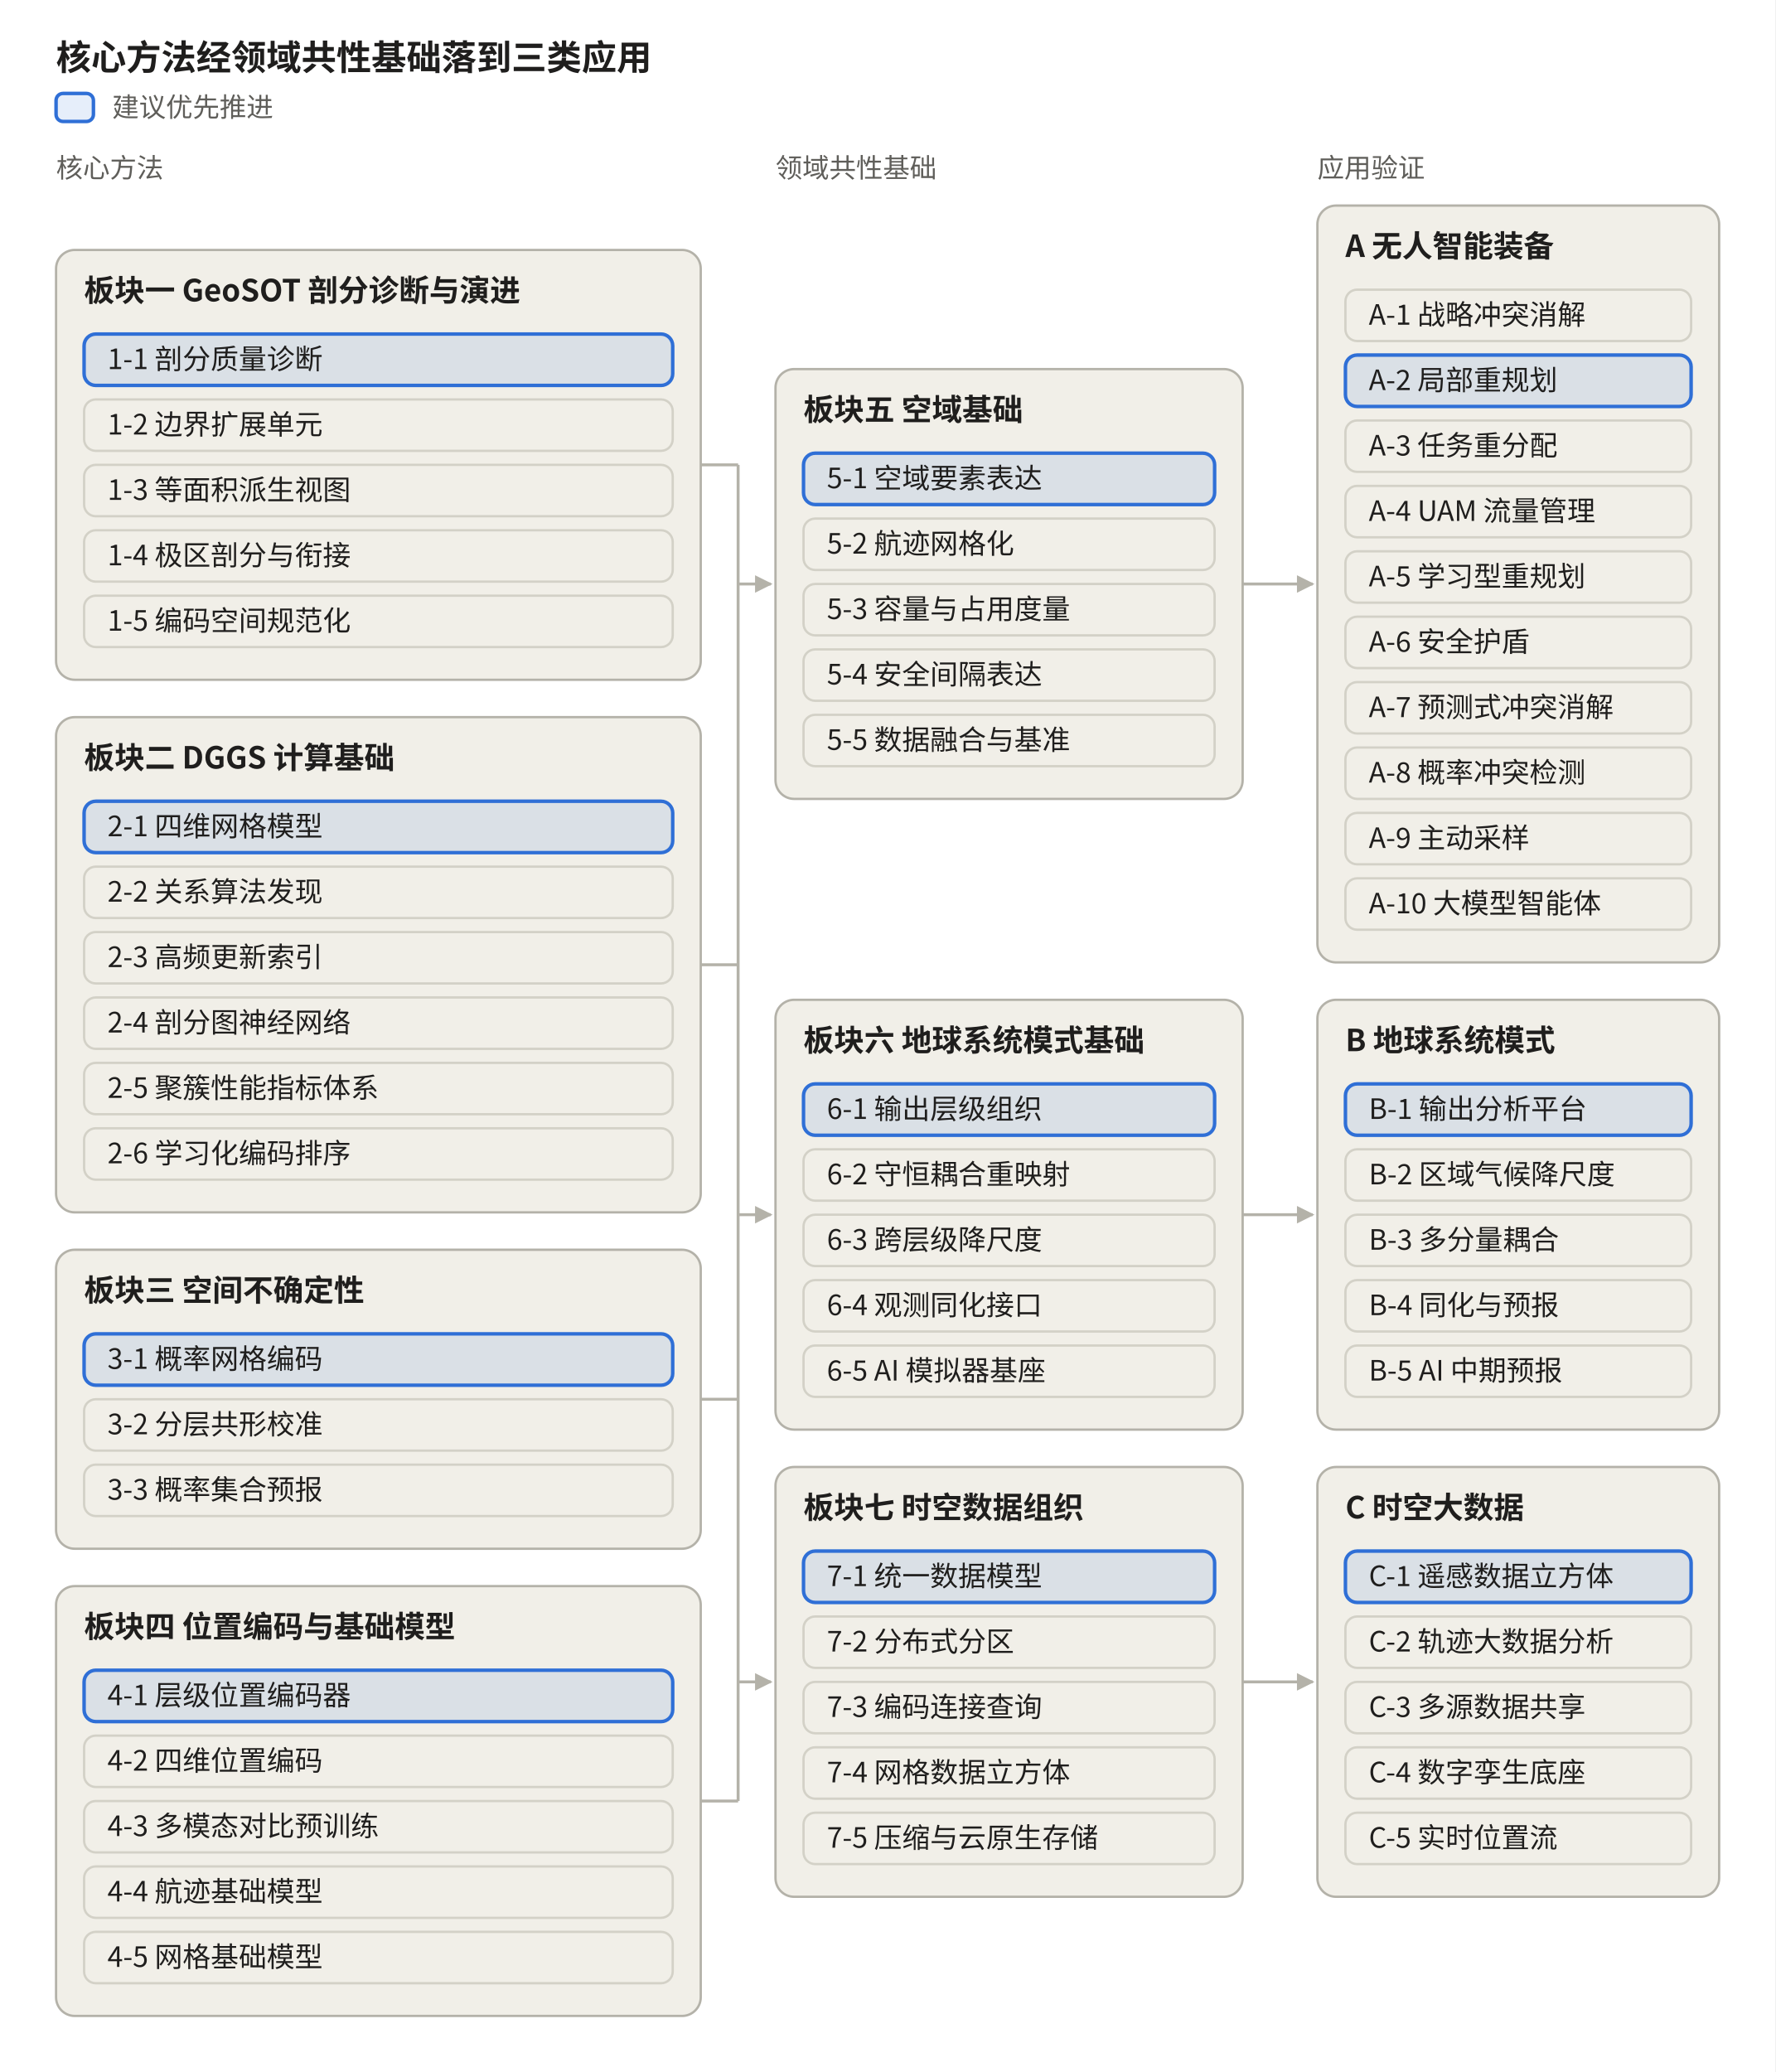
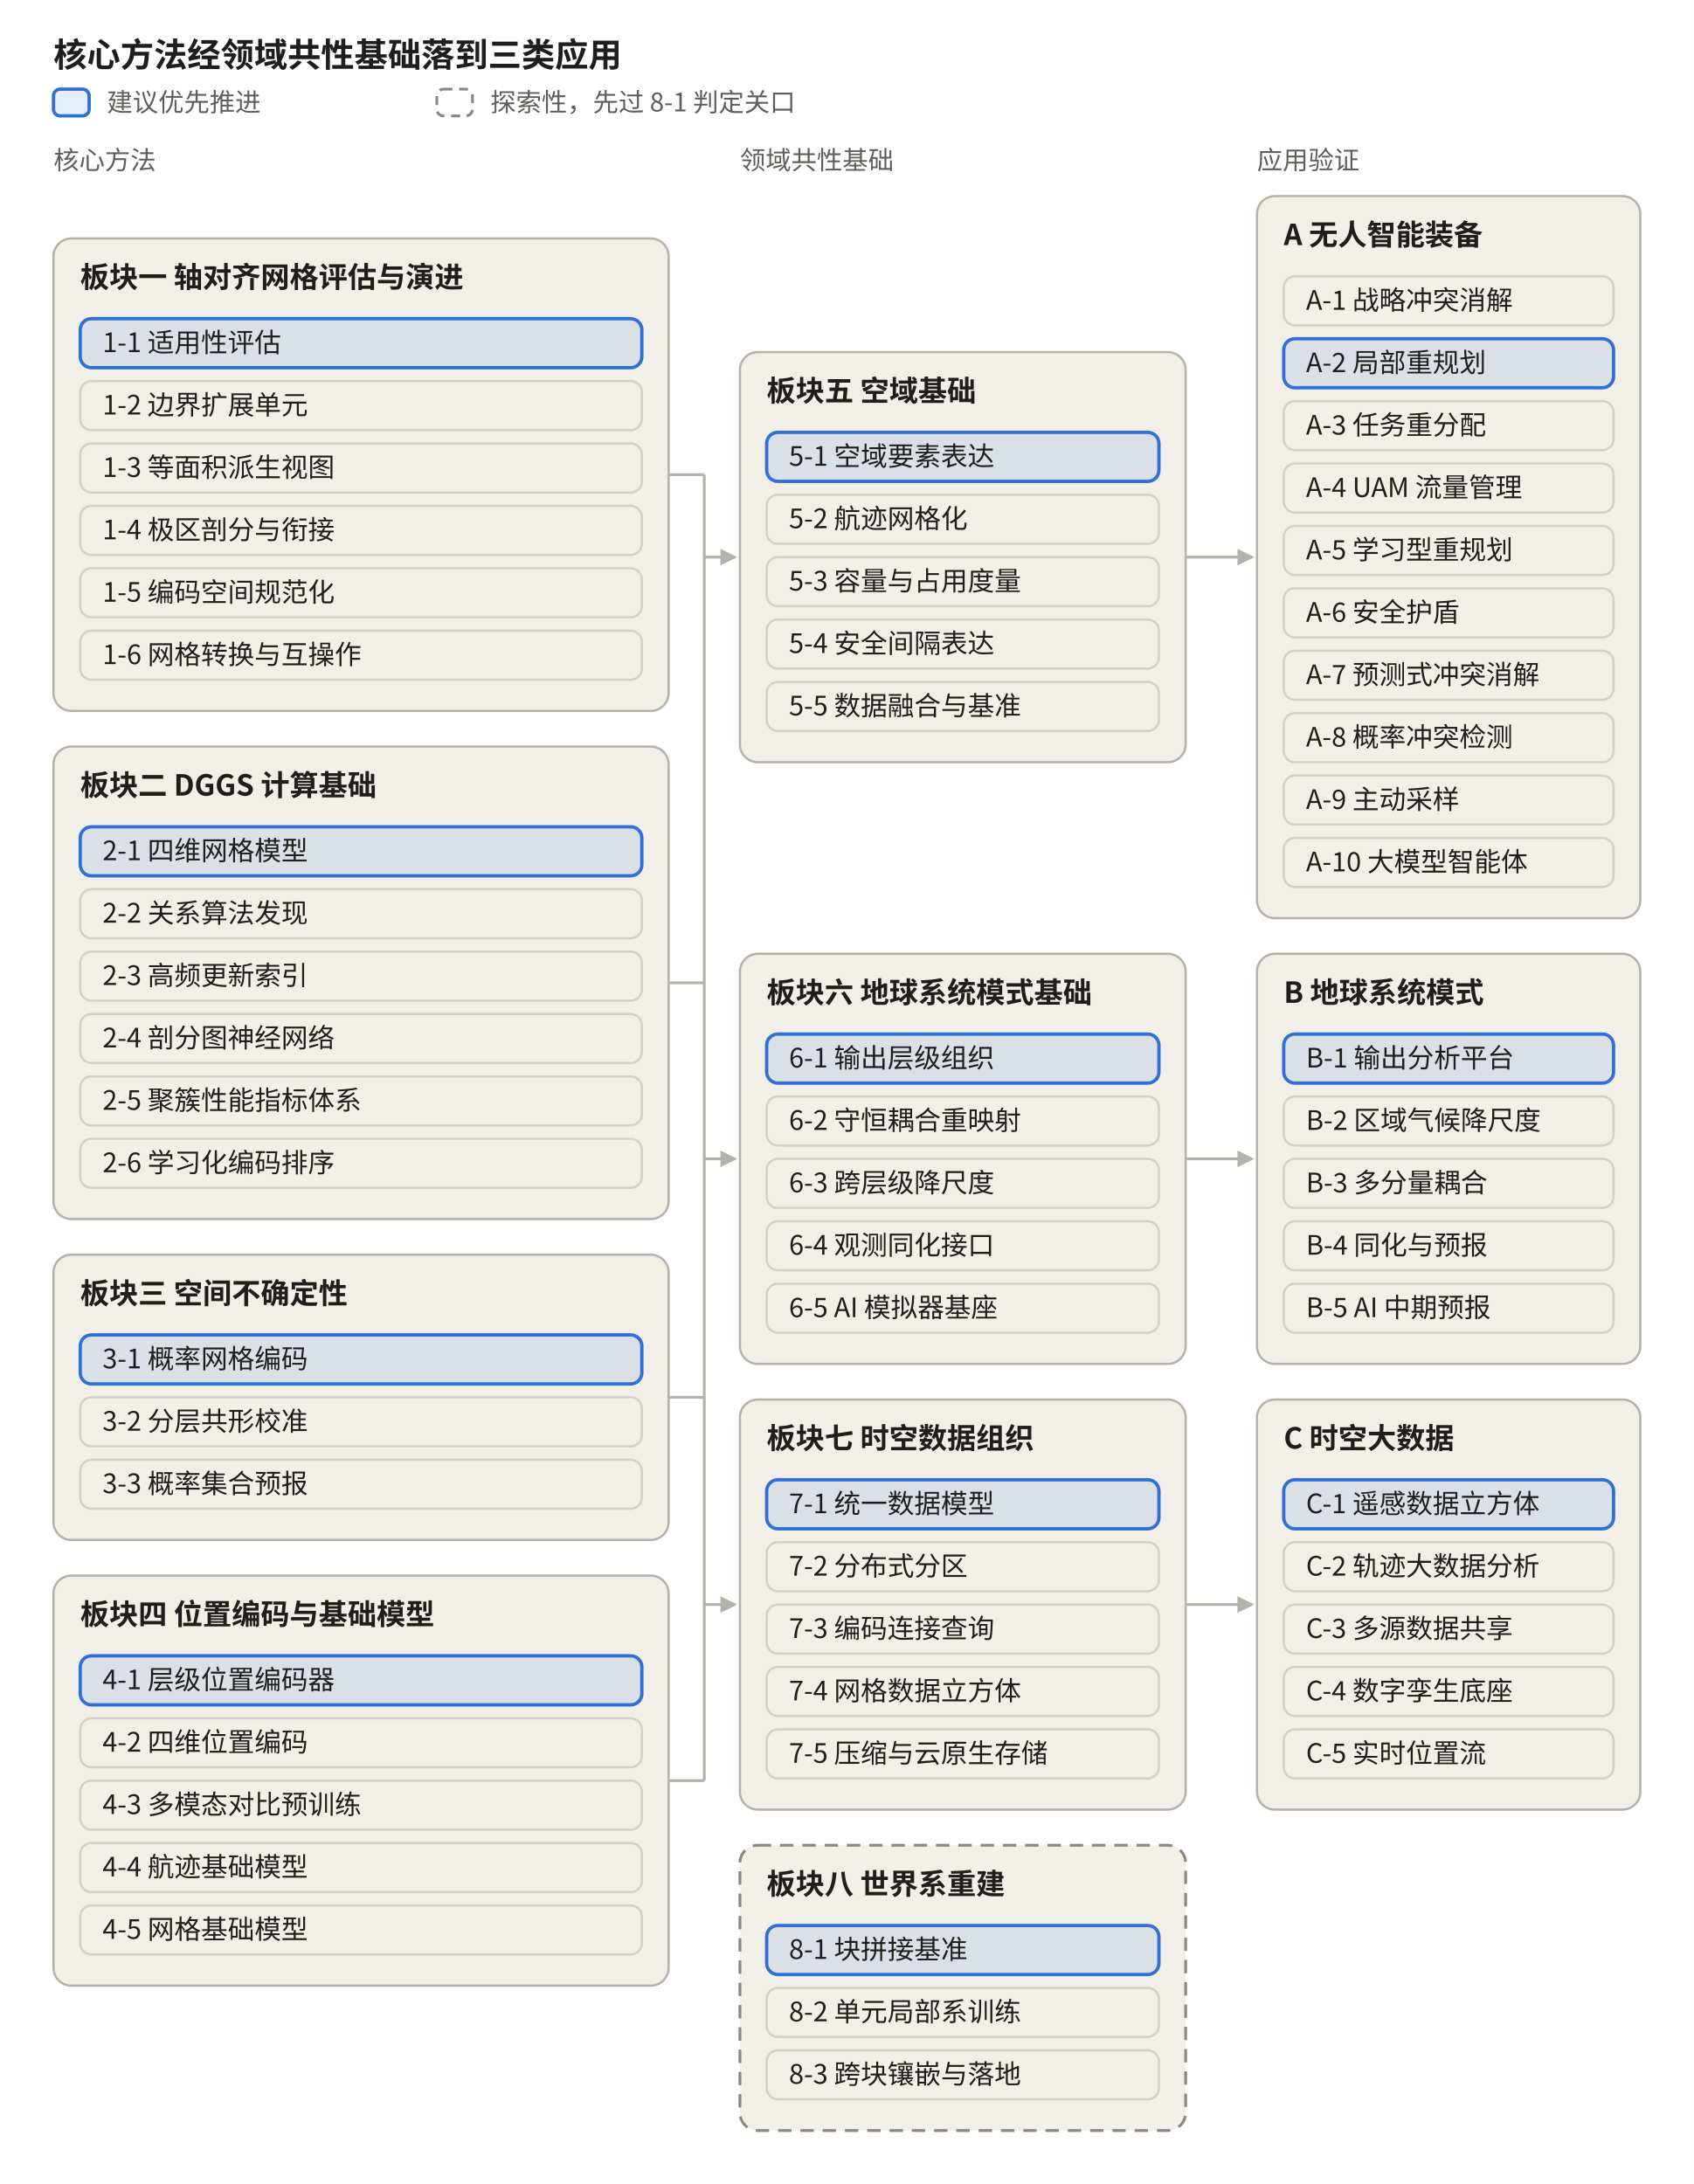
- <svg xmlns="http://www.w3.org/2000/svg" viewBox="0 0 760 887" width="1520" height="1774" font-family="PingFang SC, Microsoft YaHei, Noto Sans CJK SC, Source Han Sans SC, sans-serif">
-   <rect width="760" height="887" fill="#FFFFFF" />
+ <svg xmlns="http://www.w3.org/2000/svg" viewBox="0 0 760 980" width="1520" height="1960" font-family="PingFang SC, Microsoft YaHei, Noto Sans CJK SC, Source Han Sans SC, sans-serif">
+   <rect width="760" height="980" fill="#FFFFFF" />
  <text x="24" y="30" font-size="15" font-weight="600" fill="#1F1E1D" text-anchor="start">核心方法经领域共性基础落到三类应用</text>
  <rect x="24" y="40" width="16" height="12" rx="3" fill="#2F6FD6" fill-opacity="0.12" stroke="#2F6FD6" stroke-width="1.5" />
  <text x="48" y="50" font-size="11.5" font-weight="400" fill="#5F5E5A" text-anchor="start">建议优先推进</text>
+   <rect x="196" y="40" width="16" height="12" rx="3" fill="none" stroke="#8A8880" stroke-width="1.25" stroke-dasharray="4 3" />
+   <text x="220" y="50" font-size="11.5" font-weight="400" fill="#5F5E5A" text-anchor="start">探索性，先过 8-1 判定关口</text>
  <text x="24" y="76" font-size="11.5" font-weight="400" fill="#5F5E5A" text-anchor="start">核心方法</text>
  <text x="332" y="76" font-size="11.5" font-weight="400" fill="#5F5E5A" text-anchor="start">领域共性基础</text>
  <text x="564" y="76" font-size="11.5" font-weight="400" fill="#5F5E5A" text-anchor="start">应用验证</text>
  <defs>
    <marker id="a" viewBox="0 0 10 10" refX="9" refY="5" markerWidth="6" markerHeight="6" orient="auto">
      <path d="M0 0L10 5L0 10z" fill="#B4B2A9" />
    </marker>
  </defs>
  <g fill="none" stroke="#B4B2A9" stroke-width="1.25">
-     <path d="M300 199H316M300 413H316M300 599H316M300 771H316M316 199V771" />
+     <path d="M300 213H316M300 441H316M300 627H316M300 799H316M316 213V799" />
    <path d="M316 250H330" marker-end="url(#a)" />
    <path d="M532 250H562" marker-end="url(#a)" />
    <path d="M316 520H330" marker-end="url(#a)" />
    <path d="M532 520H562" marker-end="url(#a)" />
    <path d="M316 720H330" marker-end="url(#a)" />
    <path d="M532 720H562" marker-end="url(#a)" />
  </g>
-   <rect x="24" y="107" width="276" height="184" rx="8" fill="#F1EFE8" stroke="#B4B2A9" />
-   <text x="36" y="129" font-size="13" font-weight="600" fill="#1F1E1D" text-anchor="start">板块一 GeoSOT 剖分诊断与演进</text>
+   <rect x="24" y="107" width="276" height="212" rx="8" fill="#F1EFE8" stroke="#B4B2A9" />
+   <text x="36" y="129" font-size="13" font-weight="600" fill="#1F1E1D" text-anchor="start">板块一 轴对齐网格评估与演进</text>
  <rect x="36" y="143" width="252" height="22" rx="5" fill="#2F6FD6" fill-opacity="0.12" stroke="#2F6FD6" stroke-width="1.5" />
-   <text x="46" y="158" font-size="12" font-weight="400" fill="#1F1E1D" text-anchor="start">1-1 剖分质量诊断</text>
+   <text x="46" y="158" font-size="12" font-weight="400" fill="#1F1E1D" text-anchor="start">1-1 适用性评估</text>
  <rect x="36" y="171" width="252" height="22" rx="5" fill="none" fill-opacity="1" stroke="#D3D1C7" stroke-width="1" />
  <text x="46" y="186" font-size="12" font-weight="400" fill="#1F1E1D" text-anchor="start">1-2 边界扩展单元</text>
  <rect x="36" y="199" width="252" height="22" rx="5" fill="none" fill-opacity="1" stroke="#D3D1C7" stroke-width="1" />
  <text x="46" y="214" font-size="12" font-weight="400" fill="#1F1E1D" text-anchor="start">1-3 等面积派生视图</text>
  <rect x="36" y="227" width="252" height="22" rx="5" fill="none" fill-opacity="1" stroke="#D3D1C7" stroke-width="1" />
  <text x="46" y="242" font-size="12" font-weight="400" fill="#1F1E1D" text-anchor="start">1-4 极区剖分与衔接</text>
  <rect x="36" y="255" width="252" height="22" rx="5" fill="none" fill-opacity="1" stroke="#D3D1C7" stroke-width="1" />
  <text x="46" y="270" font-size="12" font-weight="400" fill="#1F1E1D" text-anchor="start">1-5 编码空间规范化</text>
-   <rect x="24" y="307" width="276" height="212" rx="8" fill="#F1EFE8" stroke="#B4B2A9" />
-   <text x="36" y="329" font-size="13" font-weight="600" fill="#1F1E1D" text-anchor="start">板块二 DGGS 计算基础</text>
-   <rect x="36" y="343" width="252" height="22" rx="5" fill="#2F6FD6" fill-opacity="0.12" stroke="#2F6FD6" stroke-width="1.5" />
-   <text x="46" y="358" font-size="12" font-weight="400" fill="#1F1E1D" text-anchor="start">2-1 四维网格模型</text>
-   <rect x="36" y="371" width="252" height="22" rx="5" fill="none" fill-opacity="1" stroke="#D3D1C7" stroke-width="1" />
-   <text x="46" y="386" font-size="12" font-weight="400" fill="#1F1E1D" text-anchor="start">2-2 关系算法发现</text>
+   <rect x="36" y="283" width="252" height="22" rx="5" fill="none" fill-opacity="1" stroke="#D3D1C7" stroke-width="1" />
+   <text x="46" y="298" font-size="12" font-weight="400" fill="#1F1E1D" text-anchor="start">1-6 网格转换与互操作</text>
+   <rect x="24" y="335" width="276" height="212" rx="8" fill="#F1EFE8" stroke="#B4B2A9" />
+   <text x="36" y="357" font-size="13" font-weight="600" fill="#1F1E1D" text-anchor="start">板块二 DGGS 计算基础</text>
+   <rect x="36" y="371" width="252" height="22" rx="5" fill="#2F6FD6" fill-opacity="0.12" stroke="#2F6FD6" stroke-width="1.5" />
+   <text x="46" y="386" font-size="12" font-weight="400" fill="#1F1E1D" text-anchor="start">2-1 四维网格模型</text>
  <rect x="36" y="399" width="252" height="22" rx="5" fill="none" fill-opacity="1" stroke="#D3D1C7" stroke-width="1" />
-   <text x="46" y="414" font-size="12" font-weight="400" fill="#1F1E1D" text-anchor="start">2-3 高频更新索引</text>
+   <text x="46" y="414" font-size="12" font-weight="400" fill="#1F1E1D" text-anchor="start">2-2 关系算法发现</text>
  <rect x="36" y="427" width="252" height="22" rx="5" fill="none" fill-opacity="1" stroke="#D3D1C7" stroke-width="1" />
-   <text x="46" y="442" font-size="12" font-weight="400" fill="#1F1E1D" text-anchor="start">2-4 剖分图神经网络</text>
+   <text x="46" y="442" font-size="12" font-weight="400" fill="#1F1E1D" text-anchor="start">2-3 高频更新索引</text>
  <rect x="36" y="455" width="252" height="22" rx="5" fill="none" fill-opacity="1" stroke="#D3D1C7" stroke-width="1" />
-   <text x="46" y="470" font-size="12" font-weight="400" fill="#1F1E1D" text-anchor="start">2-5 聚簇性能指标体系</text>
+   <text x="46" y="470" font-size="12" font-weight="400" fill="#1F1E1D" text-anchor="start">2-4 剖分图神经网络</text>
  <rect x="36" y="483" width="252" height="22" rx="5" fill="none" fill-opacity="1" stroke="#D3D1C7" stroke-width="1" />
-   <text x="46" y="498" font-size="12" font-weight="400" fill="#1F1E1D" text-anchor="start">2-6 学习化编码排序</text>
-   <rect x="24" y="535" width="276" height="128" rx="8" fill="#F1EFE8" stroke="#B4B2A9" />
-   <text x="36" y="557" font-size="13" font-weight="600" fill="#1F1E1D" text-anchor="start">板块三 空间不确定性</text>
-   <rect x="36" y="571" width="252" height="22" rx="5" fill="#2F6FD6" fill-opacity="0.12" stroke="#2F6FD6" stroke-width="1.5" />
-   <text x="46" y="586" font-size="12" font-weight="400" fill="#1F1E1D" text-anchor="start">3-1 概率网格编码</text>
-   <rect x="36" y="599" width="252" height="22" rx="5" fill="none" fill-opacity="1" stroke="#D3D1C7" stroke-width="1" />
-   <text x="46" y="614" font-size="12" font-weight="400" fill="#1F1E1D" text-anchor="start">3-2 分层共形校准</text>
+   <text x="46" y="498" font-size="12" font-weight="400" fill="#1F1E1D" text-anchor="start">2-5 聚簇性能指标体系</text>
+   <rect x="36" y="511" width="252" height="22" rx="5" fill="none" fill-opacity="1" stroke="#D3D1C7" stroke-width="1" />
+   <text x="46" y="526" font-size="12" font-weight="400" fill="#1F1E1D" text-anchor="start">2-6 学习化编码排序</text>
+   <rect x="24" y="563" width="276" height="128" rx="8" fill="#F1EFE8" stroke="#B4B2A9" />
+   <text x="36" y="585" font-size="13" font-weight="600" fill="#1F1E1D" text-anchor="start">板块三 空间不确定性</text>
+   <rect x="36" y="599" width="252" height="22" rx="5" fill="#2F6FD6" fill-opacity="0.12" stroke="#2F6FD6" stroke-width="1.5" />
+   <text x="46" y="614" font-size="12" font-weight="400" fill="#1F1E1D" text-anchor="start">3-1 概率网格编码</text>
  <rect x="36" y="627" width="252" height="22" rx="5" fill="none" fill-opacity="1" stroke="#D3D1C7" stroke-width="1" />
-   <text x="46" y="642" font-size="12" font-weight="400" fill="#1F1E1D" text-anchor="start">3-3 概率集合预报</text>
-   <rect x="24" y="679" width="276" height="184" rx="8" fill="#F1EFE8" stroke="#B4B2A9" />
-   <text x="36" y="701" font-size="13" font-weight="600" fill="#1F1E1D" text-anchor="start">板块四 位置编码与基础模型</text>
-   <rect x="36" y="715" width="252" height="22" rx="5" fill="#2F6FD6" fill-opacity="0.12" stroke="#2F6FD6" stroke-width="1.5" />
-   <text x="46" y="730" font-size="12" font-weight="400" fill="#1F1E1D" text-anchor="start">4-1 层级位置编码器</text>
-   <rect x="36" y="743" width="252" height="22" rx="5" fill="none" fill-opacity="1" stroke="#D3D1C7" stroke-width="1" />
-   <text x="46" y="758" font-size="12" font-weight="400" fill="#1F1E1D" text-anchor="start">4-2 四维位置编码</text>
+   <text x="46" y="642" font-size="12" font-weight="400" fill="#1F1E1D" text-anchor="start">3-2 分层共形校准</text>
+   <rect x="36" y="655" width="252" height="22" rx="5" fill="none" fill-opacity="1" stroke="#D3D1C7" stroke-width="1" />
+   <text x="46" y="670" font-size="12" font-weight="400" fill="#1F1E1D" text-anchor="start">3-3 概率集合预报</text>
+   <rect x="24" y="707" width="276" height="184" rx="8" fill="#F1EFE8" stroke="#B4B2A9" />
+   <text x="36" y="729" font-size="13" font-weight="600" fill="#1F1E1D" text-anchor="start">板块四 位置编码与基础模型</text>
+   <rect x="36" y="743" width="252" height="22" rx="5" fill="#2F6FD6" fill-opacity="0.12" stroke="#2F6FD6" stroke-width="1.5" />
+   <text x="46" y="758" font-size="12" font-weight="400" fill="#1F1E1D" text-anchor="start">4-1 层级位置编码器</text>
  <rect x="36" y="771" width="252" height="22" rx="5" fill="none" fill-opacity="1" stroke="#D3D1C7" stroke-width="1" />
-   <text x="46" y="786" font-size="12" font-weight="400" fill="#1F1E1D" text-anchor="start">4-3 多模态对比预训练</text>
+   <text x="46" y="786" font-size="12" font-weight="400" fill="#1F1E1D" text-anchor="start">4-2 四维位置编码</text>
  <rect x="36" y="799" width="252" height="22" rx="5" fill="none" fill-opacity="1" stroke="#D3D1C7" stroke-width="1" />
-   <text x="46" y="814" font-size="12" font-weight="400" fill="#1F1E1D" text-anchor="start">4-4 航迹基础模型</text>
+   <text x="46" y="814" font-size="12" font-weight="400" fill="#1F1E1D" text-anchor="start">4-3 多模态对比预训练</text>
  <rect x="36" y="827" width="252" height="22" rx="5" fill="none" fill-opacity="1" stroke="#D3D1C7" stroke-width="1" />
-   <text x="46" y="842" font-size="12" font-weight="400" fill="#1F1E1D" text-anchor="start">4-5 网格基础模型</text>
+   <text x="46" y="842" font-size="12" font-weight="400" fill="#1F1E1D" text-anchor="start">4-4 航迹基础模型</text>
+   <rect x="36" y="855" width="252" height="22" rx="5" fill="none" fill-opacity="1" stroke="#D3D1C7" stroke-width="1" />
+   <text x="46" y="870" font-size="12" font-weight="400" fill="#1F1E1D" text-anchor="start">4-5 网格基础模型</text>
  <rect x="332" y="158" width="200" height="184" rx="8" fill="#F1EFE8" stroke="#B4B2A9" />
  <text x="344" y="180" font-size="13" font-weight="600" fill="#1F1E1D" text-anchor="start">板块五 空域基础</text>
  <rect x="344" y="194" width="176" height="22" rx="5" fill="#2F6FD6" fill-opacity="0.12" stroke="#2F6FD6" stroke-width="1.5" />
  <text x="354" y="209" font-size="12" font-weight="400" fill="#1F1E1D" text-anchor="start">5-1 空域要素表达</text>
  <rect x="344" y="222" width="176" height="22" rx="5" fill="none" fill-opacity="1" stroke="#D3D1C7" stroke-width="1" />
  <text x="354" y="237" font-size="12" font-weight="400" fill="#1F1E1D" text-anchor="start">5-2 航迹网格化</text>
  <rect x="344" y="250" width="176" height="22" rx="5" fill="none" fill-opacity="1" stroke="#D3D1C7" stroke-width="1" />
  <text x="354" y="265" font-size="12" font-weight="400" fill="#1F1E1D" text-anchor="start">5-3 容量与占用度量</text>
  <rect x="344" y="278" width="176" height="22" rx="5" fill="none" fill-opacity="1" stroke="#D3D1C7" stroke-width="1" />
  <text x="354" y="293" font-size="12" font-weight="400" fill="#1F1E1D" text-anchor="start">5-4 安全间隔表达</text>
  <rect x="344" y="306" width="176" height="22" rx="5" fill="none" fill-opacity="1" stroke="#D3D1C7" stroke-width="1" />
  <text x="354" y="321" font-size="12" font-weight="400" fill="#1F1E1D" text-anchor="start">5-5 数据融合与基准</text>
  <rect x="332" y="428" width="200" height="184" rx="8" fill="#F1EFE8" stroke="#B4B2A9" />
  <text x="344" y="450" font-size="13" font-weight="600" fill="#1F1E1D" text-anchor="start">板块六 地球系统模式基础</text>
  <rect x="344" y="464" width="176" height="22" rx="5" fill="#2F6FD6" fill-opacity="0.12" stroke="#2F6FD6" stroke-width="1.5" />
  <text x="354" y="479" font-size="12" font-weight="400" fill="#1F1E1D" text-anchor="start">6-1 输出层级组织</text>
  <rect x="344" y="492" width="176" height="22" rx="5" fill="none" fill-opacity="1" stroke="#D3D1C7" stroke-width="1" />
  <text x="354" y="507" font-size="12" font-weight="400" fill="#1F1E1D" text-anchor="start">6-2 守恒耦合重映射</text>
  <rect x="344" y="520" width="176" height="22" rx="5" fill="none" fill-opacity="1" stroke="#D3D1C7" stroke-width="1" />
  <text x="354" y="535" font-size="12" font-weight="400" fill="#1F1E1D" text-anchor="start">6-3 跨层级降尺度</text>
  <rect x="344" y="548" width="176" height="22" rx="5" fill="none" fill-opacity="1" stroke="#D3D1C7" stroke-width="1" />
  <text x="354" y="563" font-size="12" font-weight="400" fill="#1F1E1D" text-anchor="start">6-4 观测同化接口</text>
  <rect x="344" y="576" width="176" height="22" rx="5" fill="none" fill-opacity="1" stroke="#D3D1C7" stroke-width="1" />
  <text x="354" y="591" font-size="12" font-weight="400" fill="#1F1E1D" text-anchor="start">6-5 AI 模拟器基座</text>
  <rect x="332" y="628" width="200" height="184" rx="8" fill="#F1EFE8" stroke="#B4B2A9" />
  <text x="344" y="650" font-size="13" font-weight="600" fill="#1F1E1D" text-anchor="start">板块七 时空数据组织</text>
  <rect x="344" y="664" width="176" height="22" rx="5" fill="#2F6FD6" fill-opacity="0.12" stroke="#2F6FD6" stroke-width="1.5" />
  <text x="354" y="679" font-size="12" font-weight="400" fill="#1F1E1D" text-anchor="start">7-1 统一数据模型</text>
  <rect x="344" y="692" width="176" height="22" rx="5" fill="none" fill-opacity="1" stroke="#D3D1C7" stroke-width="1" />
  <text x="354" y="707" font-size="12" font-weight="400" fill="#1F1E1D" text-anchor="start">7-2 分布式分区</text>
  <rect x="344" y="720" width="176" height="22" rx="5" fill="none" fill-opacity="1" stroke="#D3D1C7" stroke-width="1" />
  <text x="354" y="735" font-size="12" font-weight="400" fill="#1F1E1D" text-anchor="start">7-3 编码连接查询</text>
  <rect x="344" y="748" width="176" height="22" rx="5" fill="none" fill-opacity="1" stroke="#D3D1C7" stroke-width="1" />
  <text x="354" y="763" font-size="12" font-weight="400" fill="#1F1E1D" text-anchor="start">7-4 网格数据立方体</text>
  <rect x="344" y="776" width="176" height="22" rx="5" fill="none" fill-opacity="1" stroke="#D3D1C7" stroke-width="1" />
  <text x="354" y="791" font-size="12" font-weight="400" fill="#1F1E1D" text-anchor="start">7-5 压缩与云原生存储</text>
  <rect x="564" y="88" width="172" height="324" rx="8" fill="#F1EFE8" stroke="#B4B2A9" />
  <text x="576" y="110" font-size="13" font-weight="600" fill="#1F1E1D" text-anchor="start">A 无人智能装备</text>
  <rect x="576" y="124" width="148" height="22" rx="5" fill="none" fill-opacity="1" stroke="#D3D1C7" stroke-width="1" />
  <text x="586" y="139" font-size="12" font-weight="400" fill="#1F1E1D" text-anchor="start">A-1 战略冲突消解</text>
  <rect x="576" y="152" width="148" height="22" rx="5" fill="#2F6FD6" fill-opacity="0.12" stroke="#2F6FD6" stroke-width="1.5" />
  <text x="586" y="167" font-size="12" font-weight="400" fill="#1F1E1D" text-anchor="start">A-2 局部重规划</text>
  <rect x="576" y="180" width="148" height="22" rx="5" fill="none" fill-opacity="1" stroke="#D3D1C7" stroke-width="1" />
  <text x="586" y="195" font-size="12" font-weight="400" fill="#1F1E1D" text-anchor="start">A-3 任务重分配</text>
  <rect x="576" y="208" width="148" height="22" rx="5" fill="none" fill-opacity="1" stroke="#D3D1C7" stroke-width="1" />
  <text x="586" y="223" font-size="12" font-weight="400" fill="#1F1E1D" text-anchor="start">A-4 UAM 流量管理</text>
  <rect x="576" y="236" width="148" height="22" rx="5" fill="none" fill-opacity="1" stroke="#D3D1C7" stroke-width="1" />
  <text x="586" y="251" font-size="12" font-weight="400" fill="#1F1E1D" text-anchor="start">A-5 学习型重规划</text>
  <rect x="576" y="264" width="148" height="22" rx="5" fill="none" fill-opacity="1" stroke="#D3D1C7" stroke-width="1" />
  <text x="586" y="279" font-size="12" font-weight="400" fill="#1F1E1D" text-anchor="start">A-6 安全护盾</text>
  <rect x="576" y="292" width="148" height="22" rx="5" fill="none" fill-opacity="1" stroke="#D3D1C7" stroke-width="1" />
  <text x="586" y="307" font-size="12" font-weight="400" fill="#1F1E1D" text-anchor="start">A-7 预测式冲突消解</text>
  <rect x="576" y="320" width="148" height="22" rx="5" fill="none" fill-opacity="1" stroke="#D3D1C7" stroke-width="1" />
  <text x="586" y="335" font-size="12" font-weight="400" fill="#1F1E1D" text-anchor="start">A-8 概率冲突检测</text>
  <rect x="576" y="348" width="148" height="22" rx="5" fill="none" fill-opacity="1" stroke="#D3D1C7" stroke-width="1" />
  <text x="586" y="363" font-size="12" font-weight="400" fill="#1F1E1D" text-anchor="start">A-9 主动采样</text>
  <rect x="576" y="376" width="148" height="22" rx="5" fill="none" fill-opacity="1" stroke="#D3D1C7" stroke-width="1" />
  <text x="586" y="391" font-size="12" font-weight="400" fill="#1F1E1D" text-anchor="start">A-10 大模型智能体</text>
  <rect x="564" y="428" width="172" height="184" rx="8" fill="#F1EFE8" stroke="#B4B2A9" />
  <text x="576" y="450" font-size="13" font-weight="600" fill="#1F1E1D" text-anchor="start">B 地球系统模式</text>
  <rect x="576" y="464" width="148" height="22" rx="5" fill="#2F6FD6" fill-opacity="0.12" stroke="#2F6FD6" stroke-width="1.5" />
  <text x="586" y="479" font-size="12" font-weight="400" fill="#1F1E1D" text-anchor="start">B-1 输出分析平台</text>
  <rect x="576" y="492" width="148" height="22" rx="5" fill="none" fill-opacity="1" stroke="#D3D1C7" stroke-width="1" />
  <text x="586" y="507" font-size="12" font-weight="400" fill="#1F1E1D" text-anchor="start">B-2 区域气候降尺度</text>
  <rect x="576" y="520" width="148" height="22" rx="5" fill="none" fill-opacity="1" stroke="#D3D1C7" stroke-width="1" />
  <text x="586" y="535" font-size="12" font-weight="400" fill="#1F1E1D" text-anchor="start">B-3 多分量耦合</text>
  <rect x="576" y="548" width="148" height="22" rx="5" fill="none" fill-opacity="1" stroke="#D3D1C7" stroke-width="1" />
  <text x="586" y="563" font-size="12" font-weight="400" fill="#1F1E1D" text-anchor="start">B-4 同化与预报</text>
  <rect x="576" y="576" width="148" height="22" rx="5" fill="none" fill-opacity="1" stroke="#D3D1C7" stroke-width="1" />
  <text x="586" y="591" font-size="12" font-weight="400" fill="#1F1E1D" text-anchor="start">B-5 AI 中期预报</text>
  <rect x="564" y="628" width="172" height="184" rx="8" fill="#F1EFE8" stroke="#B4B2A9" />
  <text x="576" y="650" font-size="13" font-weight="600" fill="#1F1E1D" text-anchor="start">C 时空大数据</text>
  <rect x="576" y="664" width="148" height="22" rx="5" fill="#2F6FD6" fill-opacity="0.12" stroke="#2F6FD6" stroke-width="1.5" />
  <text x="586" y="679" font-size="12" font-weight="400" fill="#1F1E1D" text-anchor="start">C-1 遥感数据立方体</text>
  <rect x="576" y="692" width="148" height="22" rx="5" fill="none" fill-opacity="1" stroke="#D3D1C7" stroke-width="1" />
  <text x="586" y="707" font-size="12" font-weight="400" fill="#1F1E1D" text-anchor="start">C-2 轨迹大数据分析</text>
  <rect x="576" y="720" width="148" height="22" rx="5" fill="none" fill-opacity="1" stroke="#D3D1C7" stroke-width="1" />
  <text x="586" y="735" font-size="12" font-weight="400" fill="#1F1E1D" text-anchor="start">C-3 多源数据共享</text>
  <rect x="576" y="748" width="148" height="22" rx="5" fill="none" fill-opacity="1" stroke="#D3D1C7" stroke-width="1" />
  <text x="586" y="763" font-size="12" font-weight="400" fill="#1F1E1D" text-anchor="start">C-4 数字孪生底座</text>
  <rect x="576" y="776" width="148" height="22" rx="5" fill="none" fill-opacity="1" stroke="#D3D1C7" stroke-width="1" />
  <text x="586" y="791" font-size="12" font-weight="400" fill="#1F1E1D" text-anchor="start">C-5 实时位置流</text>
+   <rect x="332" y="828" width="200" height="128" rx="8" fill="#F1EFE8" stroke="#8A8880" stroke-width="1.25" stroke-dasharray="6 4" />
+   <text x="344" y="850" font-size="13" font-weight="600" fill="#1F1E1D" text-anchor="start">板块八 世界系重建</text>
+   <rect x="344" y="864" width="176" height="22" rx="5" fill="#2F6FD6" fill-opacity="0.12" stroke="#2F6FD6" stroke-width="1.5" />
+   <text x="354" y="879" font-size="12" font-weight="400" fill="#1F1E1D" text-anchor="start">8-1 块拼接基准</text>
+   <rect x="344" y="892" width="176" height="22" rx="5" fill="none" fill-opacity="1" stroke="#D3D1C7" stroke-width="1" />
+   <text x="354" y="907" font-size="12" font-weight="400" fill="#1F1E1D" text-anchor="start">8-2 单元局部系训练</text>
+   <rect x="344" y="920" width="176" height="22" rx="5" fill="none" fill-opacity="1" stroke="#D3D1C7" stroke-width="1" />
+   <text x="354" y="935" font-size="12" font-weight="400" fill="#1F1E1D" text-anchor="start">8-3 跨块镶嵌与落地</text>
</svg>
